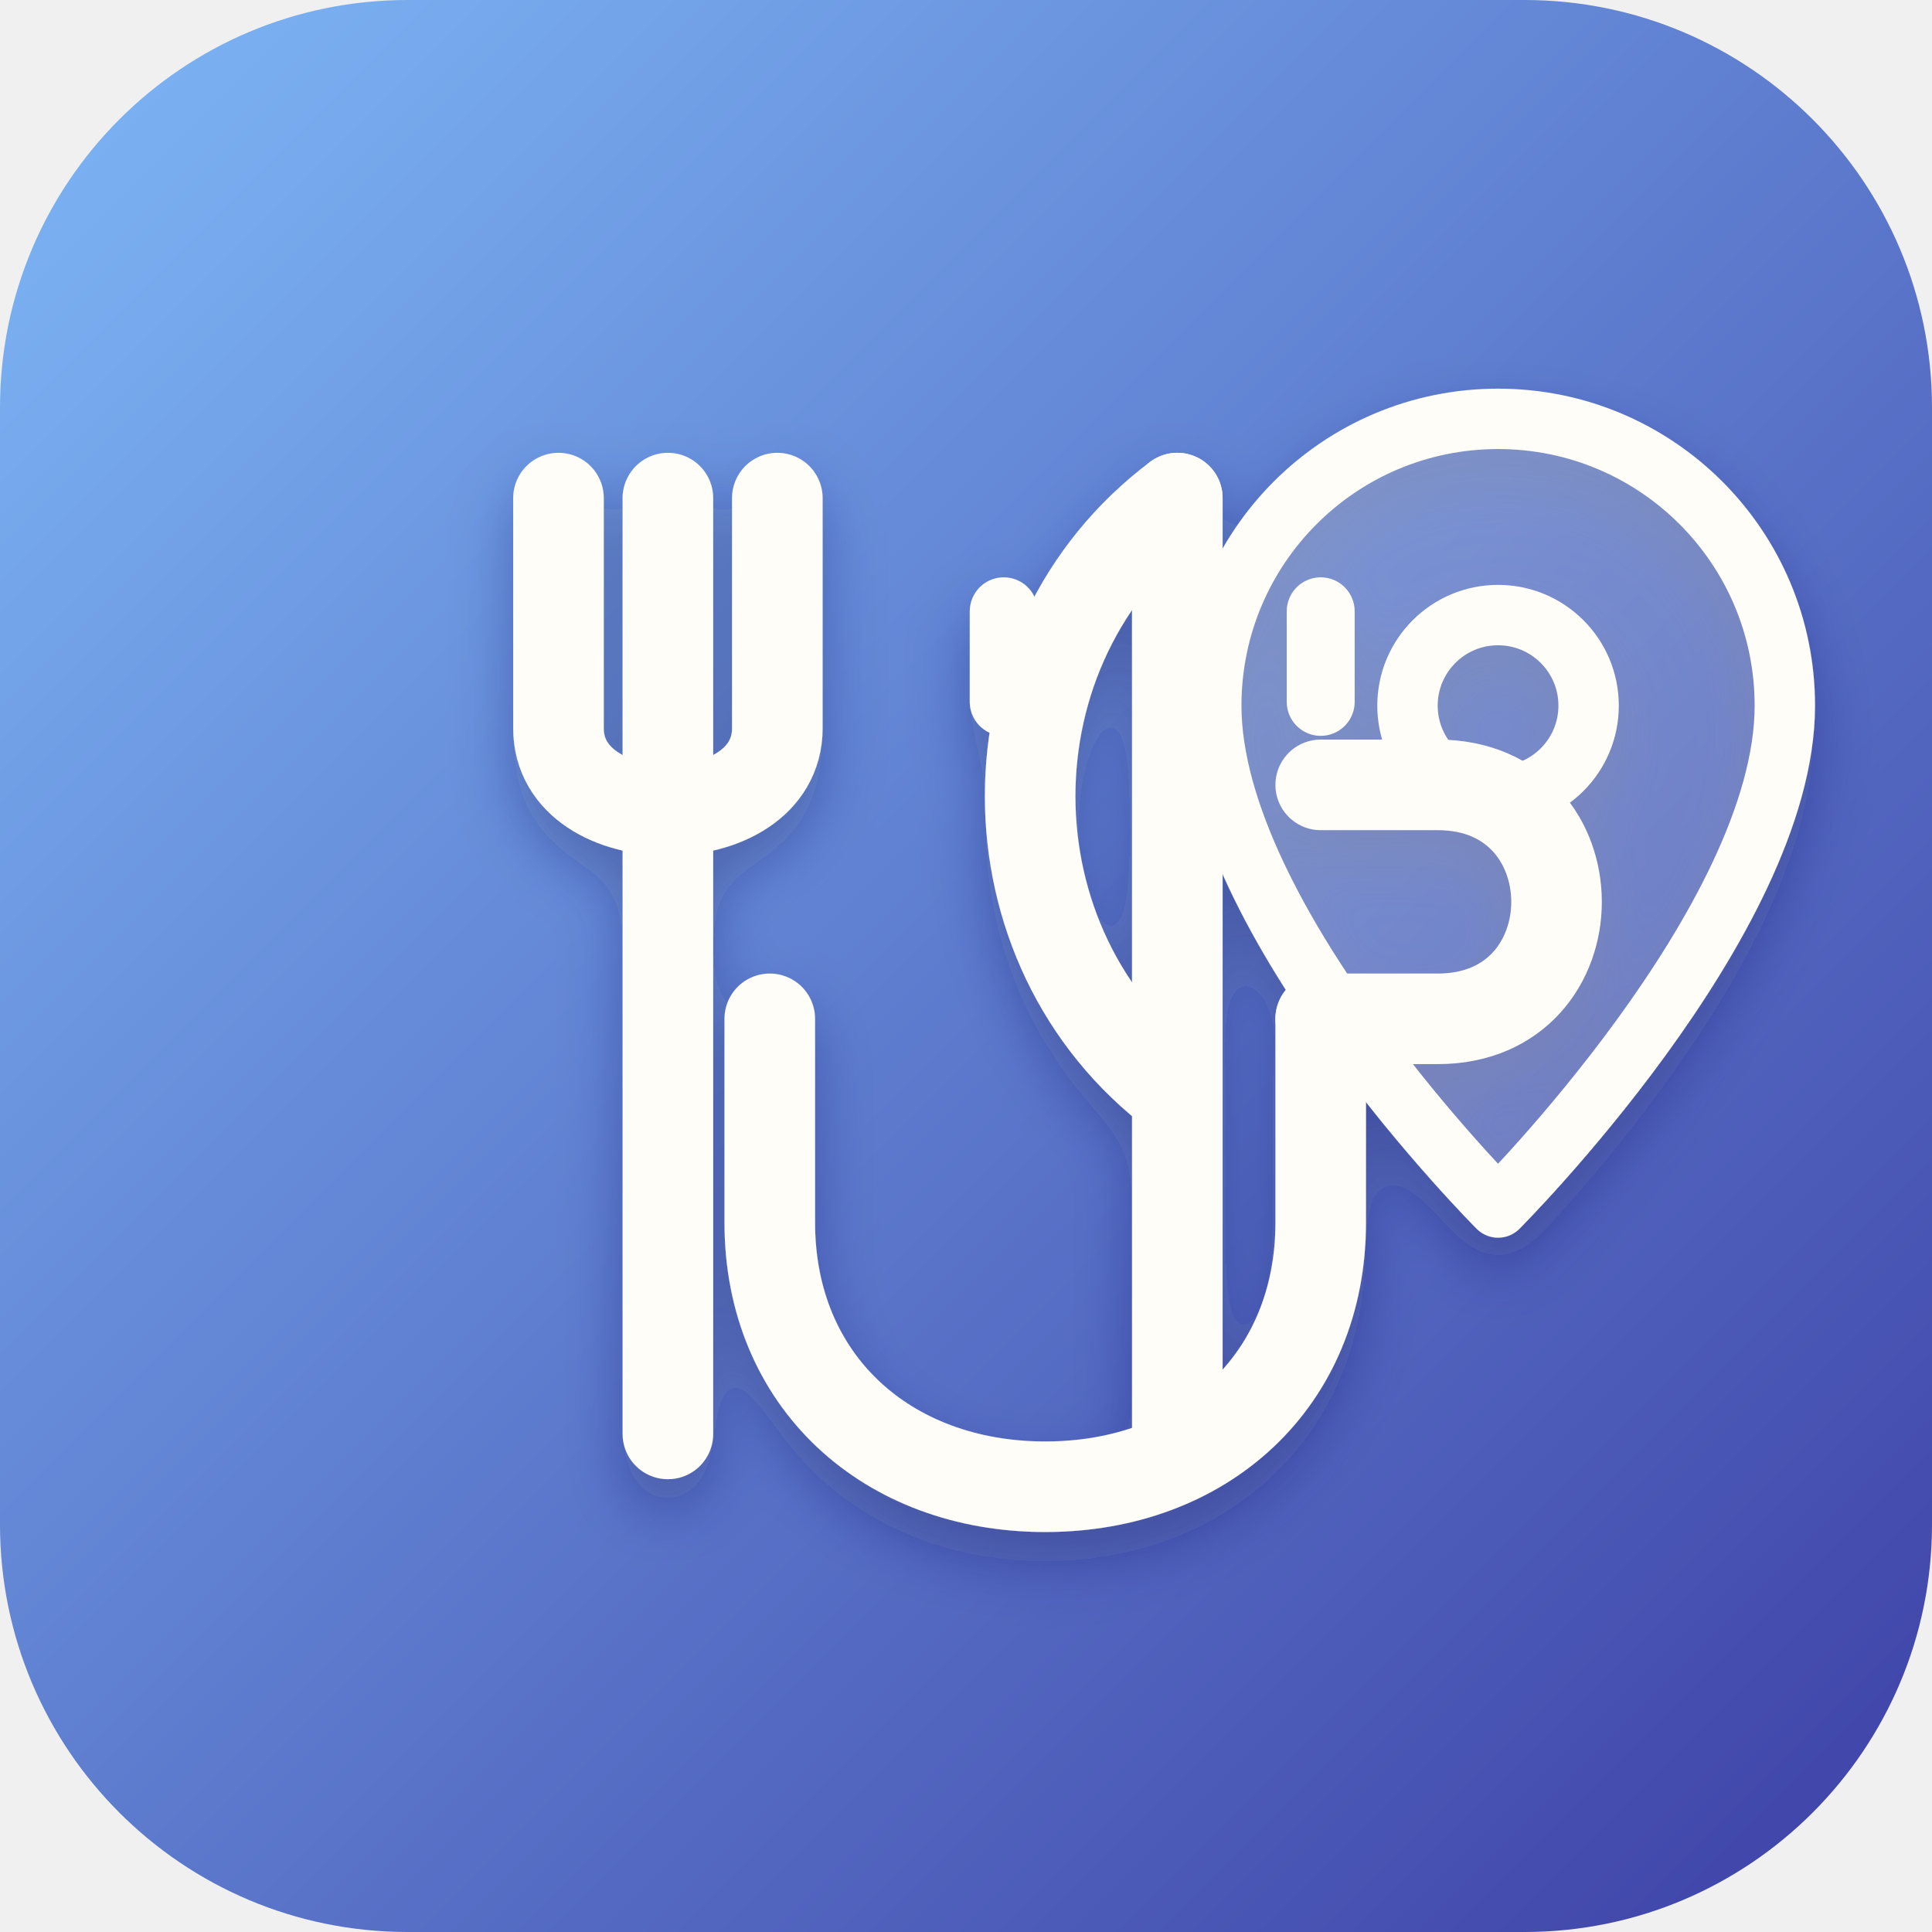
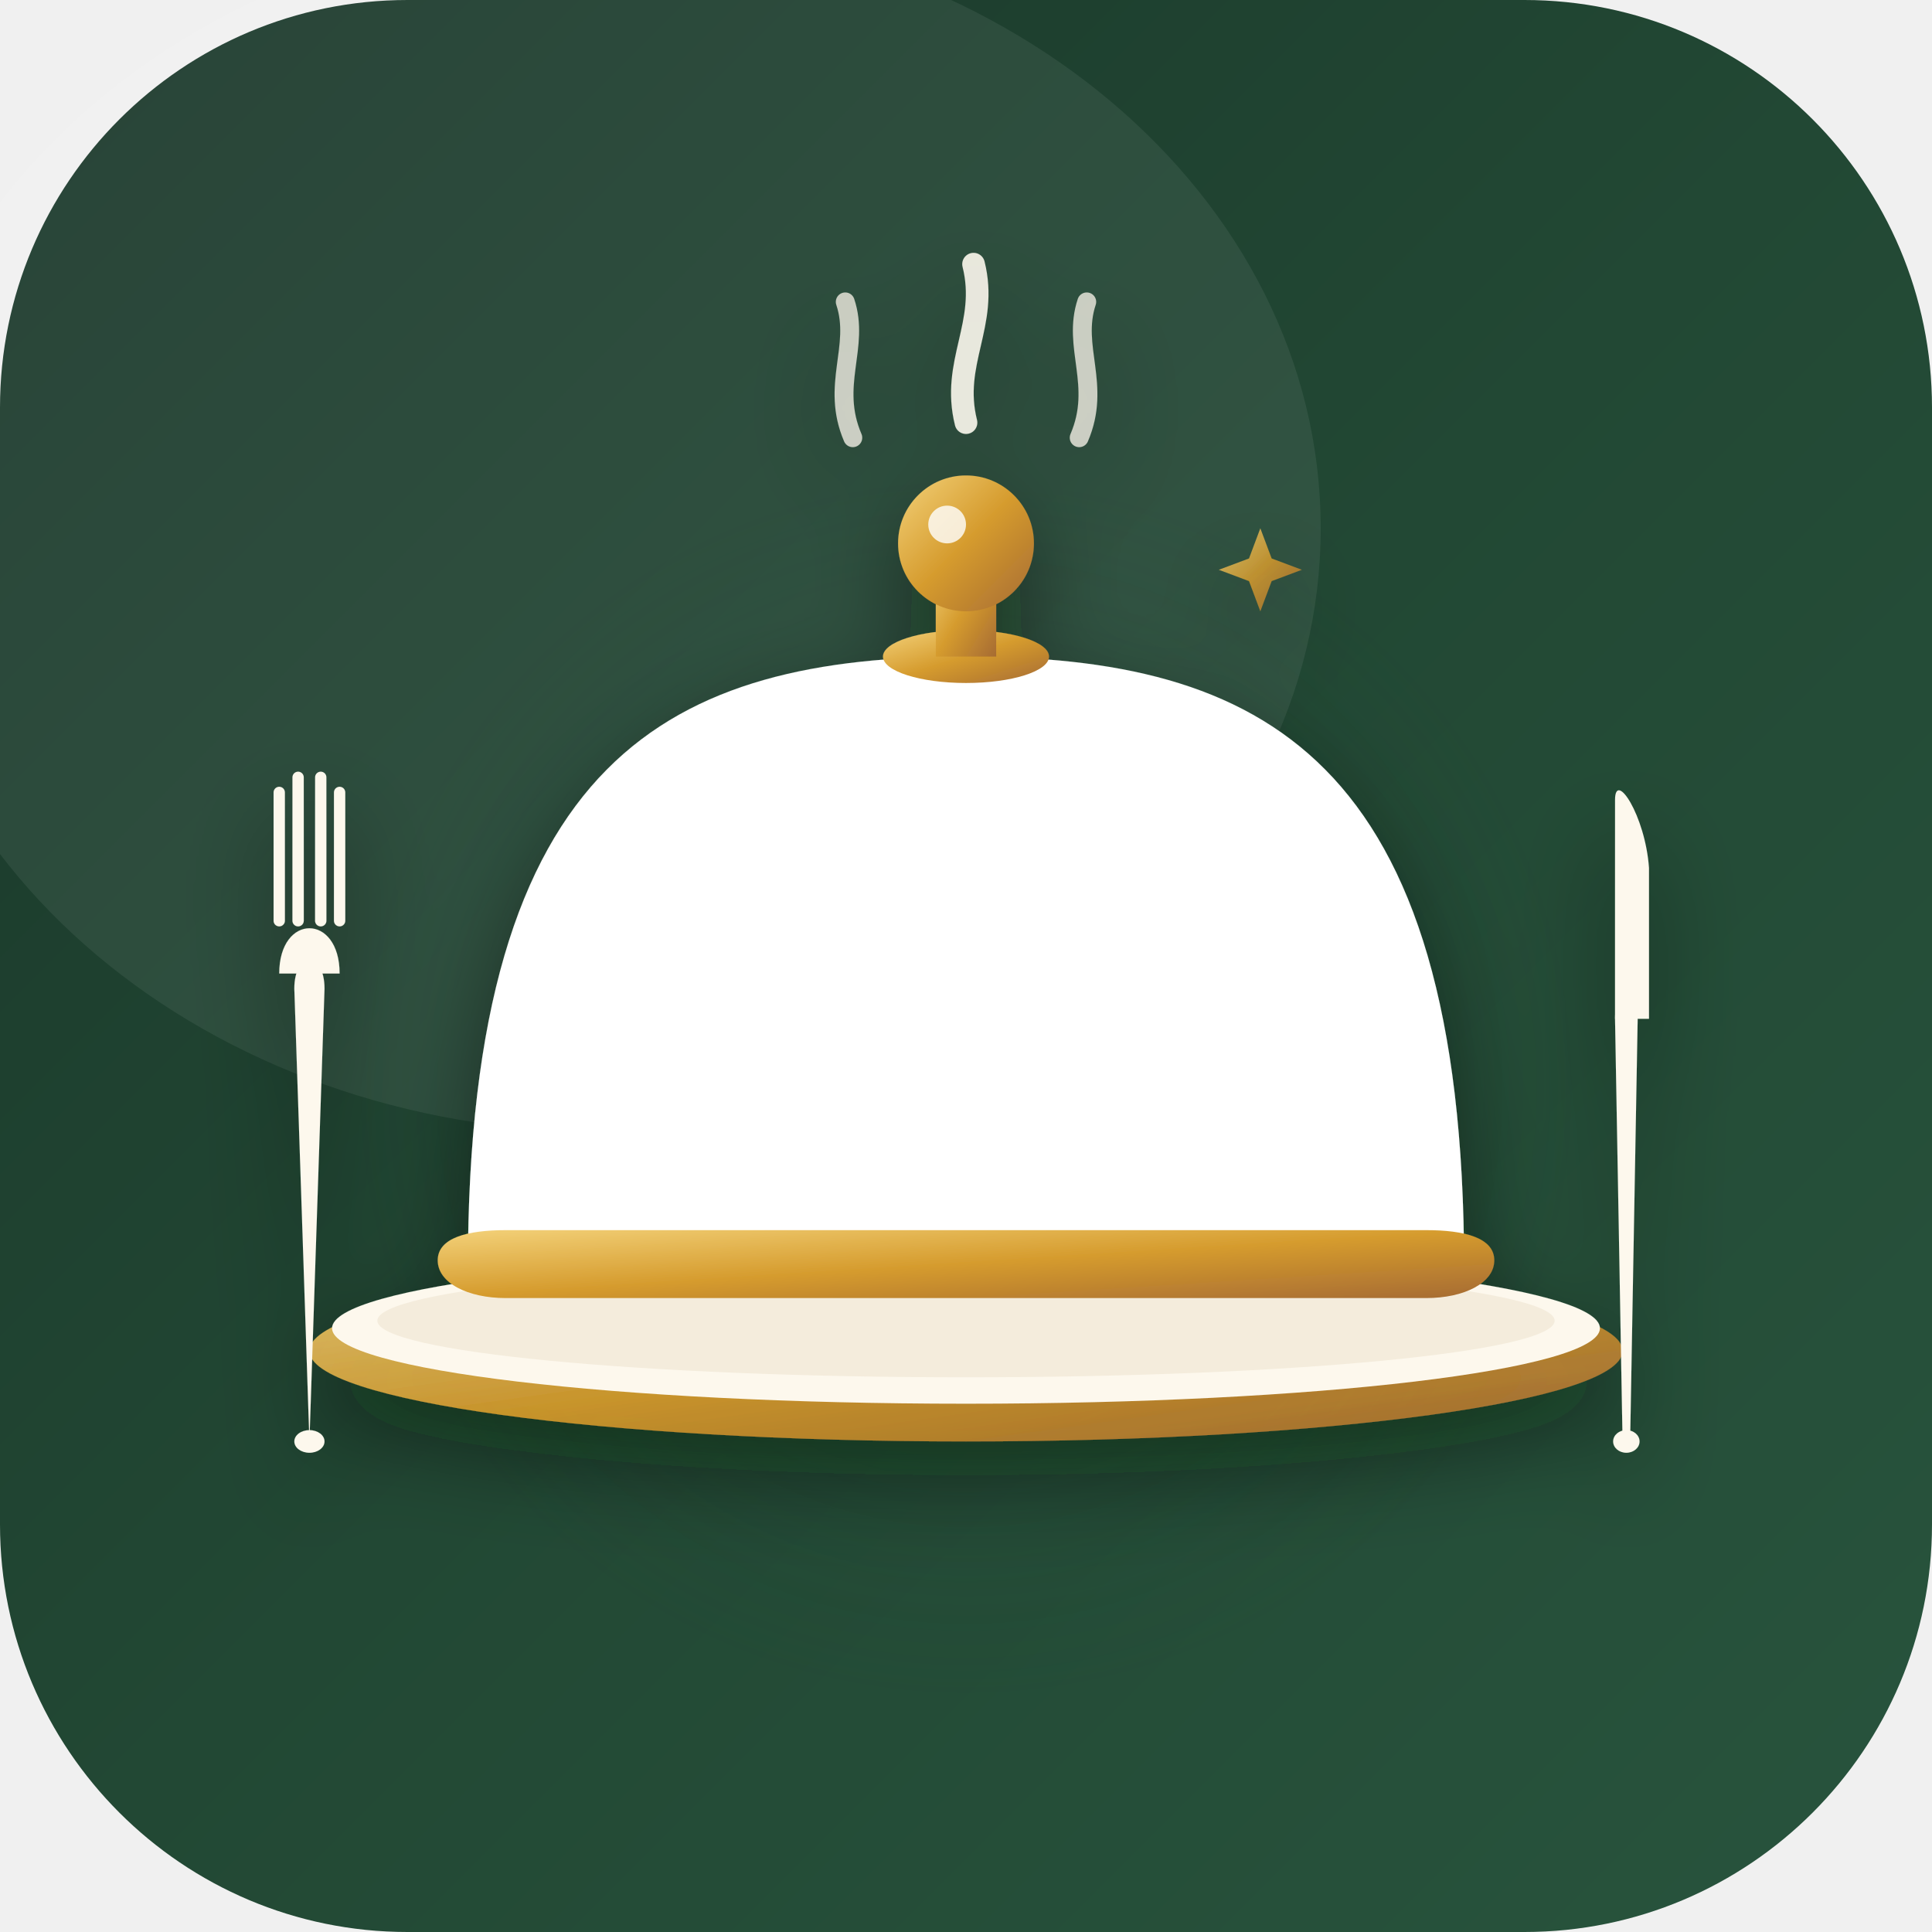
- <svg xmlns="http://www.w3.org/2000/svg" width="512" height="512" viewBox="0 0 512 512" role="img" aria-labelledby="title desc">
+ <svg xmlns="http://www.w3.org/2000/svg" viewBox="0 0 512 512" width="512" height="512" role="img" aria-labelledby="title desc">
  <defs>
-     <linearGradient id="gf-gradient" x1="0" y1="0" x2="1" y2="1">
-       <stop offset="0" stop-color="#7eb8f7" />
-       <stop offset="1" stop-color="#3d3fa5" />
+     <linearGradient id="gfBgGrad" x1="0%" y1="0%" x2="100%" y2="100%">
+       <stop offset="0%" stop-color="#193629" />
+       <stop offset="50%" stop-color="#224834" />
+       <stop offset="100%" stop-color="#28543d" />
    </linearGradient>
-     <filter id="gf-shadow" x="-30%" y="-30%" width="160%" height="160%">
-       <feDropShadow dx="0" dy="8" stdDeviation="8" flood-color="#18235f" flood-opacity=".32" />
+     <linearGradient id="gfGoldGrad" x1="0%" y1="0%" x2="100%" y2="100%">
+       <stop offset="0%" stop-color="#f3d179" />
+       <stop offset="50%" stop-color="#d59b2d" />
+       <stop offset="100%" stop-color="#a66b32" />
+     </linearGradient>
+     <radialGradient id="gfCenterGlow" cx="50%" cy="55%" r="45%">
+       <stop offset="0%" stop-color="#3d6c52" stop-opacity="0.35" />
+       <stop offset="100%" stop-color="#193629" stop-opacity="0" />
+     </radialGradient>
+     <filter id="gfIconShadow" x="-15%" y="-15%" width="130%" height="135%">
+       <feDropShadow dx="0" dy="10" stdDeviation="12" flood-color="#0a1610" flood-opacity="0.45" />
+     </filter>
+     <filter id="gfPlateShadow" x="-10%" y="-10%" width="120%" height="130%">
+       <feDropShadow dx="0" dy="6" stdDeviation="8" flood-color="#0a1610" flood-opacity="0.35" />
    </filter>
  </defs>
-   <rect x="0" y="0" width="512" height="512" rx="108" ry="108" fill="url(#gf-gradient)" />
-   <g filter="url(#gf-shadow)" fill="none" stroke="#fffdf7" stroke-linecap="round" stroke-linejoin="round">
-     <path d="M148 132v61c0 29 58 29 58 0v-61" stroke-width="24" />
-     <path d="M177 132v248" stroke-width="24" />
-     <path d="M312 132v248" stroke-width="24" />
-     <path d="M312 132c-52 39-52 119 0 158" stroke-width="24" />
-     <path d="M350 208h31c42 0 42 62 0 62h-31" stroke-width="24" />
-     <path d="M350 270v54c0 42-31 70-73 70s-73-28-73-70v-54" stroke-width="24" />
-     <path d="M266 186v-24M350 186v-24" stroke-width="18" />
-     <path d="M397 111c-42 0-76 34-76 76 0 57 76 133 76 133s76-76 76-133c0-42-34-76-76-76Z" fill="#fffdf7" fill-opacity=".16" stroke-width="16" />
-     <circle cx="397" cy="187" r="24" stroke-width="16" />
+   <rect width="512" height="512" rx="108" ry="108" fill="url(#gfBgGrad)" />
+   <circle cx="256" cy="270" r="180" fill="url(#gfCenterGlow)" />
+   <ellipse cx="160" cy="140" rx="190" ry="160" fill="#ffffff" fill-opacity="0.07" />
+   <g filter="url(#gfIconShadow)">
+     <ellipse cx="256" cy="358" rx="174" ry="24" fill="url(#gfGoldGrad)" opacity="0.9" />
+     <ellipse cx="256" cy="352" rx="168" ry="20" fill="#fdf8ed" />
+     <ellipse cx="256" cy="350" rx="156" ry="15" fill="#f4ecdc" />
+     <path d="M 124 336 C 124 200 178 174 256 174 C 334 174 388 200 388 336 Z" fill="#ffffff" />
+     <path d="M 148 328 C 146 226 186 194 238 184 C 210 196 176 226 174 328 Z" fill="#ffffff" fill-opacity="0.35" />
+     <path d="M 116 334 C 116 328 124 326 134 326 L 378 326 C 388 326 396 328 396 334 C 396 340 388 344 378 344 L 134 344 C 124 344 116 340 116 334 Z" fill="url(#gfGoldGrad)" />
+     <ellipse cx="256" cy="174" rx="22" ry="7" fill="url(#gfGoldGrad)" />
+     <path d="M 248 174 L 248 152 C 248 146 264 146 264 152 L 264 174 Z" fill="url(#gfGoldGrad)" />
+     <circle cx="256" cy="144" r="18" fill="url(#gfGoldGrad)" />
+     <circle cx="251" cy="139" r="5" fill="#ffffff" fill-opacity="0.8" />
+     <path d="M 226 116 C 220 102 228 92 224 80" stroke="#fdf8ed" stroke-width="5" stroke-linecap="round" fill="none" opacity="0.75" />
+     <path d="M 256 112 C 252 96 262 86 258 70" stroke="#fdf8ed" stroke-width="6" stroke-linecap="round" fill="none" opacity="0.9" />
+     <path d="M 286 116 C 292 102 284 92 288 80" stroke="#fdf8ed" stroke-width="5" stroke-linecap="round" fill="none" opacity="0.75" />
+     <g transform="translate(62, 192)">
+       <path d="M 20 190 L 16 70 C 16 60 24 60 24 70 L 20 190 Z" fill="#fdf8ed" />
+       <ellipse cx="20" cy="190" rx="4" ry="3" fill="#fdf8ed" />
+       <path d="M 12 66 C 12 50 28 50 28 66 Z" fill="#fdf8ed" />
+       <line x1="12" y1="52" x2="12" y2="18" stroke="#fdf8ed" stroke-width="3" stroke-linecap="round" />
+       <line x1="17" y1="52" x2="17" y2="14" stroke="#fdf8ed" stroke-width="3" stroke-linecap="round" />
+       <line x1="23" y1="52" x2="23" y2="14" stroke="#fdf8ed" stroke-width="3" stroke-linecap="round" />
+       <line x1="28" y1="52" x2="28" y2="18" stroke="#fdf8ed" stroke-width="3" stroke-linecap="round" />
+     </g>
+     <g transform="translate(412, 192)">
+       <path d="M 18 190 L 16 78 C 16 68 22 68 22 78 L 20 190 Z" fill="#fdf8ed" />
+       <ellipse cx="19" cy="190" rx="3.5" ry="3" fill="#fdf8ed" />
+       <path d="M 16 78 L 16 20 C 16 12 24 24 25 38 L 25 78 Z" fill="#fdf8ed" />
+     </g>
+     <path d="M 334 140 L 337 148 L 345 151 L 337 154 L 334 162 L 331 154 L 323 151 L 331 148 Z" fill="url(#gfGoldGrad)" opacity="0.85" />
  </g>
</svg>
